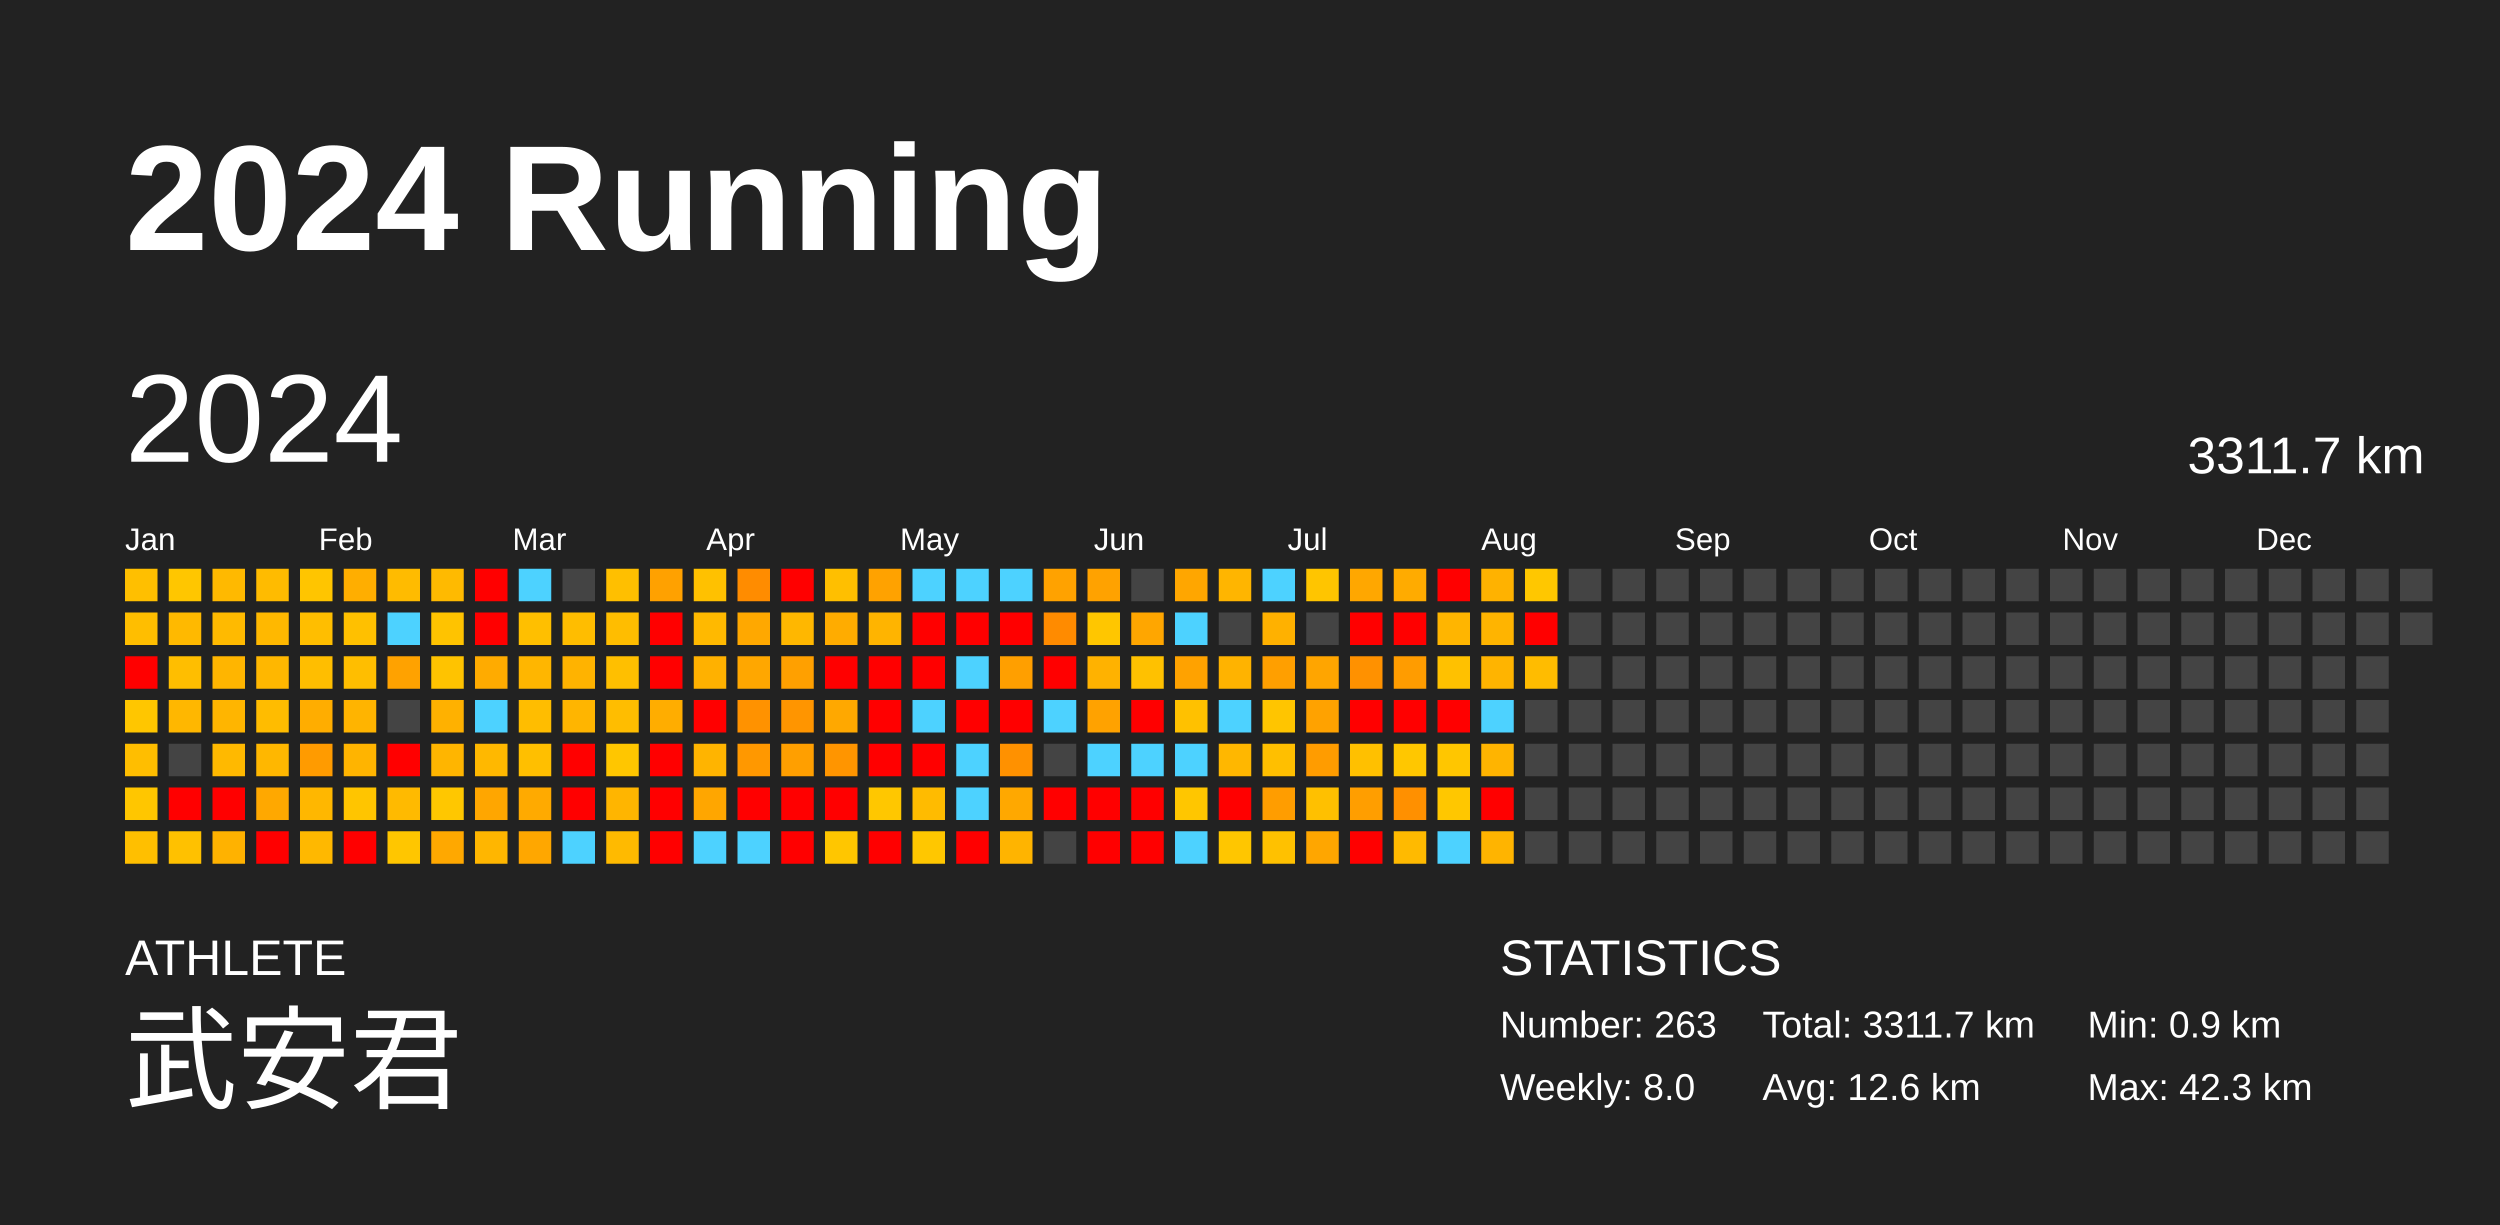
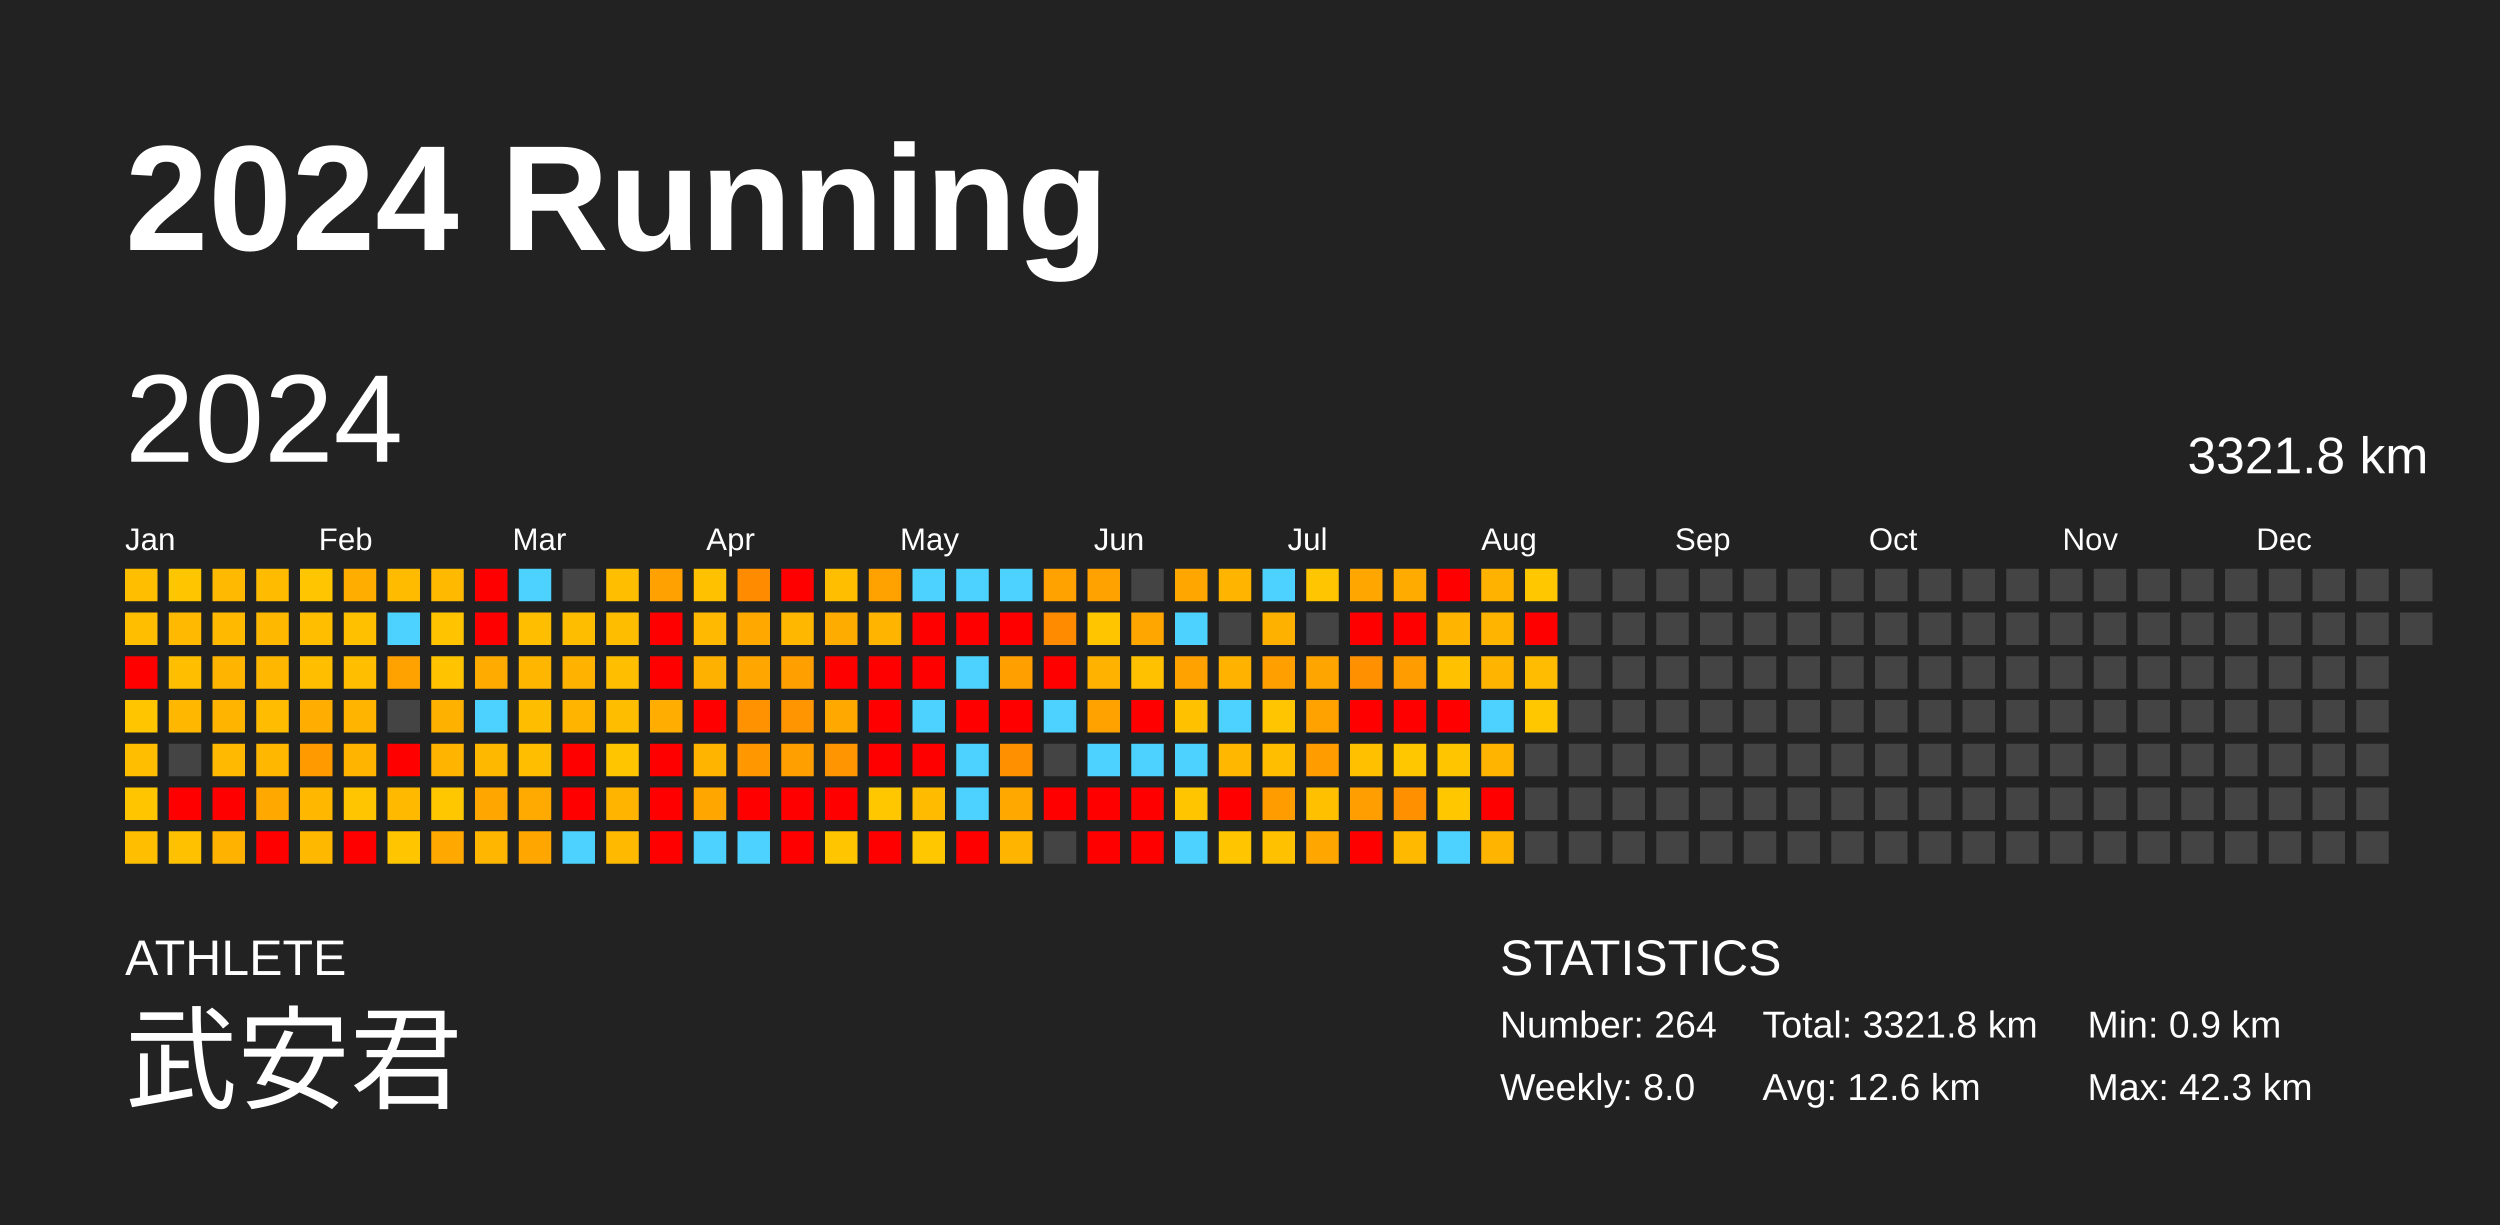
<svg xmlns="http://www.w3.org/2000/svg" baseProfile="full" height="98mm" version="1.1" viewBox="0,0,200,98" width="200mm">
  <defs />
  <rect fill="#222222" height="98" width="200" x="0" y="0" />
  <text fill="#FFFFFF" style="font-size:12px; font-family:Arial; font-weight:bold;" x="10" y="20">2024 Running</text>
  <text fill="#FFFFFF" style="font-size:4px; font-family:Arial" x="10" y="78">ATHLETE</text>
  <text fill="#FFFFFF" style="font-size:9px; font-family:Arial" x="10" y="88">武安君</text>
  <text fill="#FFFFFF" style="font-size:4px; font-family:Arial" x="120" y="78">STATISTICS</text>
-   <text fill="#FFFFFF" style="font-size:3px; font-family:Arial" x="120" y="83">Number: 263</text>
+   <text fill="#FFFFFF" style="font-size:3px; font-family:Arial" x="120" y="83">Number: 264</text>
  <text fill="#FFFFFF" style="font-size:3px; font-family:Arial" x="120" y="88">Weekly: 8.0</text>
-   <text fill="#FFFFFF" style="font-size:3px; font-family:Arial" x="141" y="83">Total: 3311.7 km</text>
+   <text fill="#FFFFFF" style="font-size:3px; font-family:Arial" x="141" y="83">Total: 3321.8 km</text>
  <text fill="#FFFFFF" style="font-size:3px; font-family:Arial" x="141" y="88">Avg: 12.6 km</text>
  <text fill="#FFFFFF" style="font-size:3px; font-family:Arial" x="167" y="83">Min: 0.9 km</text>
  <text fill="#FFFFFF" style="font-size:3px; font-family:Arial" x="167" y="88">Max: 42.3 km</text>
  <text dominant-baseline="hanging" fill="#FFFFFF" style="font-size:10.0px; font-family:Arial;" x="10" y="30">2024</text>
-   <text dominant-baseline="hanging" fill="#FFFFFF" style="font-size:4.125px; font-family:Arial;" x="175" y="35">3311.7 km</text>
+   <text dominant-baseline="hanging" fill="#FFFFFF" style="font-size:4.125px; font-family:Arial;" x="175" y="35">3321.8 km</text>
  <text fill="#FFFFFF" style="font-size:2.5px; font-family:Arial" x="10.0" y="44">Jan</text>
  <text fill="#FFFFFF" style="font-size:2.5px; font-family:Arial" x="25.5" y="44">Feb</text>
  <text fill="#FFFFFF" style="font-size:2.5px; font-family:Arial" x="41.0" y="44">Mar</text>
  <text fill="#FFFFFF" style="font-size:2.5px; font-family:Arial" x="56.5" y="44">Apr</text>
  <text fill="#FFFFFF" style="font-size:2.5px; font-family:Arial" x="72.0" y="44">May</text>
  <text fill="#FFFFFF" style="font-size:2.5px; font-family:Arial" x="87.5" y="44">Jun</text>
  <text fill="#FFFFFF" style="font-size:2.5px; font-family:Arial" x="103.0" y="44">Jul</text>
  <text fill="#FFFFFF" style="font-size:2.5px; font-family:Arial" x="118.5" y="44">Aug</text>
  <text fill="#FFFFFF" style="font-size:2.5px; font-family:Arial" x="134.0" y="44">Sep</text>
  <text fill="#FFFFFF" style="font-size:2.5px; font-family:Arial" x="149.5" y="44">Oct</text>
  <text fill="#FFFFFF" style="font-size:2.5px; font-family:Arial" x="165.0" y="44">Nov</text>
  <text fill="#FFFFFF" style="font-size:2.5px; font-family:Arial" x="180.5" y="44">Dec</text>
  <rect fill="#ffbf00" height="2.6" width="2.6" x="10.0" y="45.5" />
  <rect fill="#ffbe00" height="2.6" width="2.6" x="10.0" y="49.0" />
  <rect fill="red" height="2.6" width="2.6" x="10.0" y="52.5" />
  <rect fill="#ffc600" height="2.6" width="2.6" x="10.0" y="56.0" />
  <rect fill="#ffbe00" height="2.6" width="2.6" x="10.0" y="59.5" />
  <rect fill="#ffc600" height="2.6" width="2.6" x="10.0" y="63.0" />
  <rect fill="#ffbf00" height="2.6" width="2.6" x="10.0" y="66.5" />
  <rect fill="#ffc600" height="2.6" width="2.6" x="13.5" y="45.5" />
  <rect fill="#ffb900" height="2.6" width="2.6" x="13.5" y="49.0" />
  <rect fill="#ffbe00" height="2.6" width="2.6" x="13.5" y="52.5" />
  <rect fill="#ffb700" height="2.6" width="2.6" x="13.5" y="56.0" />
  <rect fill="#444444" height="2.6" width="2.6" x="13.5" y="59.5" />
  <rect fill="red" height="2.6" width="2.6" x="13.5" y="63.0" />
  <rect fill="#ffc100" height="2.6" width="2.6" x="13.5" y="66.5" />
  <rect fill="#ffb900" height="2.6" width="2.6" x="17.0" y="45.5" />
  <rect fill="#ffba00" height="2.6" width="2.6" x="17.0" y="49.0" />
  <rect fill="#ffb500" height="2.6" width="2.6" x="17.0" y="52.5" />
  <rect fill="#ffb500" height="2.6" width="2.6" x="17.0" y="56.0" />
  <rect fill="#ffb900" height="2.6" width="2.6" x="17.0" y="59.5" />
  <rect fill="red" height="2.6" width="2.6" x="17.0" y="63.0" />
  <rect fill="#ffb200" height="2.6" width="2.6" x="17.0" y="66.5" />
  <rect fill="#ffbb00" height="2.6" width="2.6" x="20.5" y="45.5" />
  <rect fill="#ffb800" height="2.6" width="2.6" x="20.5" y="49.0" />
  <rect fill="#ffb700" height="2.6" width="2.6" x="20.5" y="52.5" />
  <rect fill="#ffbc00" height="2.6" width="2.6" x="20.5" y="56.0" />
  <rect fill="#ffb700" height="2.6" width="2.6" x="20.5" y="59.5" />
  <rect fill="#ffa800" height="2.6" width="2.6" x="20.5" y="63.0" />
  <rect fill="red" height="2.6" width="2.6" x="20.5" y="66.5" />
  <rect fill="#ffc500" height="2.6" width="2.6" x="24.0" y="45.5" />
  <rect fill="#ffbe00" height="2.6" width="2.6" x="24.0" y="49.0" />
  <rect fill="#ffbe00" height="2.6" width="2.6" x="24.0" y="52.5" />
  <rect fill="#ffad00" height="2.6" width="2.6" x="24.0" y="56.0" />
  <rect fill="#ff9b00" height="2.6" width="2.6" x="24.0" y="59.5" />
  <rect fill="#ffb700" height="2.6" width="2.6" x="24.0" y="63.0" />
  <rect fill="#ffb800" height="2.6" width="2.6" x="24.0" y="66.5" />
  <rect fill="#ffae00" height="2.6" width="2.6" x="27.5" y="45.5" />
  <rect fill="#ffc000" height="2.6" width="2.6" x="27.5" y="49.0" />
  <rect fill="#ffbe00" height="2.6" width="2.6" x="27.5" y="52.5" />
  <rect fill="#ffb400" height="2.6" width="2.6" x="27.5" y="56.0" />
  <rect fill="#ffb400" height="2.6" width="2.6" x="27.5" y="59.5" />
  <rect fill="#ffc500" height="2.6" width="2.6" x="27.5" y="63.0" />
  <rect fill="red" height="2.6" width="2.6" x="27.5" y="66.5" />
  <rect fill="#ffbb00" height="2.6" width="2.6" x="31.0" y="45.5" />
  <rect fill="#4dd2ff" height="2.6" width="2.6" x="31.0" y="49.0" />
  <rect fill="#ffa200" height="2.6" width="2.6" x="31.0" y="52.5" />
  <rect fill="#444444" height="2.6" width="2.6" x="31.0" y="56.0" />
  <rect fill="red" height="2.6" width="2.6" x="31.0" y="59.5" />
  <rect fill="#ffba00" height="2.6" width="2.6" x="31.0" y="63.0" />
  <rect fill="#ffc600" height="2.6" width="2.6" x="31.0" y="66.5" />
  <rect fill="#ffba00" height="2.6" width="2.6" x="34.5" y="45.5" />
  <rect fill="#ffc300" height="2.6" width="2.6" x="34.5" y="49.0" />
  <rect fill="#ffc300" height="2.6" width="2.6" x="34.5" y="52.5" />
  <rect fill="#ffb100" height="2.6" width="2.6" x="34.5" y="56.0" />
  <rect fill="#ffb500" height="2.6" width="2.6" x="34.5" y="59.5" />
  <rect fill="#ffc700" height="2.6" width="2.6" x="34.5" y="63.0" />
  <rect fill="#ffa800" height="2.6" width="2.6" x="34.5" y="66.5" />
  <rect fill="red" height="2.6" width="2.6" x="38.0" y="45.5" />
  <rect fill="red" height="2.6" width="2.6" x="38.0" y="49.0" />
  <rect fill="#ffab00" height="2.6" width="2.6" x="38.0" y="52.5" />
  <rect fill="#4dd2ff" height="2.6" width="2.6" x="38.0" y="56.0" />
  <rect fill="#ffb800" height="2.6" width="2.6" x="38.0" y="59.5" />
  <rect fill="#ffa600" height="2.6" width="2.6" x="38.0" y="63.0" />
  <rect fill="#ffb600" height="2.6" width="2.6" x="38.0" y="66.5" />
  <rect fill="#4dd2ff" height="2.6" width="2.6" x="41.5" y="45.5" />
  <rect fill="#ffbf00" height="2.6" width="2.6" x="41.5" y="49.0" />
  <rect fill="#ffb600" height="2.6" width="2.6" x="41.5" y="52.5" />
  <rect fill="#ffbd00" height="2.6" width="2.6" x="41.5" y="56.0" />
  <rect fill="#ffbf00" height="2.6" width="2.6" x="41.5" y="59.5" />
  <rect fill="#ffaa00" height="2.6" width="2.6" x="41.5" y="63.0" />
  <rect fill="#ffa700" height="2.6" width="2.6" x="41.5" y="66.5" />
  <rect fill="#444444" height="2.6" width="2.6" x="45.0" y="45.5" />
  <rect fill="#ffbd00" height="2.6" width="2.6" x="45.0" y="49.0" />
  <rect fill="#ffb300" height="2.6" width="2.6" x="45.0" y="52.5" />
  <rect fill="#ffb500" height="2.6" width="2.6" x="45.0" y="56.0" />
  <rect fill="red" height="2.6" width="2.6" x="45.0" y="59.5" />
  <rect fill="red" height="2.6" width="2.6" x="45.0" y="63.0" />
  <rect fill="#4dd2ff" height="2.6" width="2.6" x="45.0" y="66.5" />
  <rect fill="#ffbf00" height="2.6" width="2.6" x="48.5" y="45.5" />
  <rect fill="#ffbd00" height="2.6" width="2.6" x="48.5" y="49.0" />
  <rect fill="#ffbf00" height="2.6" width="2.6" x="48.5" y="52.5" />
  <rect fill="#ffbd00" height="2.6" width="2.6" x="48.5" y="56.0" />
  <rect fill="#ffc600" height="2.6" width="2.6" x="48.5" y="59.5" />
  <rect fill="#ffb500" height="2.6" width="2.6" x="48.5" y="63.0" />
  <rect fill="#ffba00" height="2.6" width="2.6" x="48.5" y="66.5" />
  <rect fill="#ffa100" height="2.6" width="2.6" x="52.0" y="45.5" />
  <rect fill="red" height="2.6" width="2.6" x="52.0" y="49.0" />
  <rect fill="red" height="2.6" width="2.6" x="52.0" y="52.5" />
  <rect fill="#ffad00" height="2.6" width="2.6" x="52.0" y="56.0" />
  <rect fill="red" height="2.6" width="2.6" x="52.0" y="59.5" />
  <rect fill="red" height="2.6" width="2.6" x="52.0" y="63.0" />
  <rect fill="red" height="2.6" width="2.6" x="52.0" y="66.5" />
  <rect fill="#ffc100" height="2.6" width="2.6" x="55.5" y="45.5" />
  <rect fill="#ffb900" height="2.6" width="2.6" x="55.5" y="49.0" />
  <rect fill="#ffb100" height="2.6" width="2.6" x="55.5" y="52.5" />
  <rect fill="red" height="2.6" width="2.6" x="55.5" y="56.0" />
  <rect fill="#ffb400" height="2.6" width="2.6" x="55.5" y="59.5" />
  <rect fill="#ffa600" height="2.6" width="2.6" x="55.5" y="63.0" />
  <rect fill="#4dd2ff" height="2.6" width="2.6" x="55.5" y="66.5" />
  <rect fill="#ff8c00" height="2.6" width="2.6" x="59.0" y="45.5" />
  <rect fill="#ffa800" height="2.6" width="2.6" x="59.0" y="49.0" />
  <rect fill="#ffa700" height="2.6" width="2.6" x="59.0" y="52.5" />
  <rect fill="#ff9200" height="2.6" width="2.6" x="59.0" y="56.0" />
  <rect fill="#ff9800" height="2.6" width="2.6" x="59.0" y="59.5" />
  <rect fill="red" height="2.6" width="2.6" x="59.0" y="63.0" />
  <rect fill="#4dd2ff" height="2.6" width="2.6" x="59.0" y="66.5" />
  <rect fill="red" height="2.6" width="2.6" x="62.5" y="45.5" />
  <rect fill="#ffb700" height="2.6" width="2.6" x="62.5" y="49.0" />
  <rect fill="#ffa000" height="2.6" width="2.6" x="62.5" y="52.5" />
  <rect fill="#ff9500" height="2.6" width="2.6" x="62.5" y="56.0" />
  <rect fill="#ff9f00" height="2.6" width="2.6" x="62.5" y="59.5" />
  <rect fill="red" height="2.6" width="2.6" x="62.5" y="63.0" />
  <rect fill="red" height="2.6" width="2.6" x="62.5" y="66.5" />
  <rect fill="#ffbf00" height="2.6" width="2.6" x="66.0" y="45.5" />
  <rect fill="#ffac00" height="2.6" width="2.6" x="66.0" y="49.0" />
  <rect fill="red" height="2.6" width="2.6" x="66.0" y="52.5" />
  <rect fill="#ffa800" height="2.6" width="2.6" x="66.0" y="56.0" />
  <rect fill="#ff9500" height="2.6" width="2.6" x="66.0" y="59.5" />
  <rect fill="red" height="2.6" width="2.6" x="66.0" y="63.0" />
  <rect fill="#ffc600" height="2.6" width="2.6" x="66.0" y="66.5" />
  <rect fill="#ffa200" height="2.6" width="2.6" x="69.5" y="45.5" />
  <rect fill="#ffb400" height="2.6" width="2.6" x="69.5" y="49.0" />
  <rect fill="red" height="2.6" width="2.6" x="69.5" y="52.5" />
  <rect fill="red" height="2.6" width="2.6" x="69.5" y="56.0" />
  <rect fill="red" height="2.6" width="2.6" x="69.5" y="59.5" />
  <rect fill="#ffc700" height="2.6" width="2.6" x="69.5" y="63.0" />
  <rect fill="red" height="2.6" width="2.6" x="69.5" y="66.5" />
  <rect fill="#4dd2ff" height="2.6" width="2.6" x="73.0" y="45.5" />
  <rect fill="red" height="2.6" width="2.6" x="73.0" y="49.0" />
  <rect fill="red" height="2.6" width="2.6" x="73.0" y="52.5" />
  <rect fill="#4dd2ff" height="2.6" width="2.6" x="73.0" y="56.0" />
  <rect fill="red" height="2.6" width="2.6" x="73.0" y="59.5" />
  <rect fill="#ffbb00" height="2.6" width="2.6" x="73.0" y="63.0" />
  <rect fill="#ffc700" height="2.6" width="2.6" x="73.0" y="66.5" />
  <rect fill="#4dd2ff" height="2.6" width="2.6" x="76.5" y="45.5" />
  <rect fill="red" height="2.6" width="2.6" x="76.5" y="49.0" />
  <rect fill="#4dd2ff" height="2.6" width="2.6" x="76.5" y="52.5" />
  <rect fill="red" height="2.6" width="2.6" x="76.5" y="56.0" />
  <rect fill="#4dd2ff" height="2.6" width="2.6" x="76.5" y="59.5" />
  <rect fill="#4dd2ff" height="2.6" width="2.6" x="76.5" y="63.0" />
  <rect fill="red" height="2.6" width="2.6" x="76.5" y="66.5" />
  <rect fill="#4dd2ff" height="2.6" width="2.6" x="80.0" y="45.5" />
  <rect fill="red" height="2.6" width="2.6" x="80.0" y="49.0" />
  <rect fill="#ff9f00" height="2.6" width="2.6" x="80.0" y="52.5" />
  <rect fill="red" height="2.6" width="2.6" x="80.0" y="56.0" />
  <rect fill="#ff9100" height="2.6" width="2.6" x="80.0" y="59.5" />
  <rect fill="#ffa800" height="2.6" width="2.6" x="80.0" y="63.0" />
  <rect fill="#ffb400" height="2.6" width="2.6" x="80.0" y="66.5" />
  <rect fill="#ffa200" height="2.6" width="2.6" x="83.5" y="45.5" />
  <rect fill="#ff8b00" height="2.6" width="2.6" x="83.5" y="49.0" />
  <rect fill="red" height="2.6" width="2.6" x="83.5" y="52.5" />
  <rect fill="#4dd2ff" height="2.6" width="2.6" x="83.5" y="56.0" />
  <rect fill="#444444" height="2.6" width="2.6" x="83.5" y="59.5" />
  <rect fill="red" height="2.6" width="2.6" x="83.5" y="63.0" />
  <rect fill="#444444" height="2.6" width="2.6" x="83.5" y="66.5" />
  <rect fill="#ffa200" height="2.6" width="2.6" x="87.0" y="45.5" />
  <rect fill="#ffc600" height="2.6" width="2.6" x="87.0" y="49.0" />
  <rect fill="#ffb200" height="2.6" width="2.6" x="87.0" y="52.5" />
  <rect fill="#ffa200" height="2.6" width="2.6" x="87.0" y="56.0" />
  <rect fill="#4dd2ff" height="2.6" width="2.6" x="87.0" y="59.5" />
  <rect fill="red" height="2.6" width="2.6" x="87.0" y="63.0" />
  <rect fill="red" height="2.6" width="2.6" x="87.0" y="66.5" />
  <rect fill="#444444" height="2.6" width="2.6" x="90.5" y="45.5" />
  <rect fill="#ffa600" height="2.6" width="2.6" x="90.5" y="49.0" />
  <rect fill="#ffc100" height="2.6" width="2.6" x="90.5" y="52.5" />
  <rect fill="red" height="2.6" width="2.6" x="90.5" y="56.0" />
  <rect fill="#4dd2ff" height="2.6" width="2.6" x="90.5" y="59.5" />
  <rect fill="red" height="2.6" width="2.6" x="90.5" y="63.0" />
  <rect fill="red" height="2.6" width="2.6" x="90.5" y="66.5" />
  <rect fill="#ffa600" height="2.6" width="2.6" x="94.0" y="45.5" />
  <rect fill="#4dd2ff" height="2.6" width="2.6" x="94.0" y="49.0" />
  <rect fill="#ffa200" height="2.6" width="2.6" x="94.0" y="52.5" />
  <rect fill="#ffc100" height="2.6" width="2.6" x="94.0" y="56.0" />
  <rect fill="#4dd2ff" height="2.6" width="2.6" x="94.0" y="59.5" />
  <rect fill="#ffc600" height="2.6" width="2.6" x="94.0" y="63.0" />
  <rect fill="#4dd2ff" height="2.6" width="2.6" x="94.0" y="66.5" />
  <rect fill="#ffb500" height="2.6" width="2.6" x="97.5" y="45.5" />
  <rect fill="#444444" height="2.6" width="2.6" x="97.5" y="49.0" />
  <rect fill="#ffb300" height="2.6" width="2.6" x="97.5" y="52.5" />
  <rect fill="#4dd2ff" height="2.6" width="2.6" x="97.5" y="56.0" />
  <rect fill="#ffb700" height="2.6" width="2.6" x="97.5" y="59.5" />
  <rect fill="red" height="2.6" width="2.6" x="97.5" y="63.0" />
  <rect fill="#ffc600" height="2.6" width="2.6" x="97.5" y="66.5" />
  <rect fill="#4dd2ff" height="2.6" width="2.6" x="101.0" y="45.5" />
  <rect fill="#ffb100" height="2.6" width="2.6" x="101.0" y="49.0" />
  <rect fill="#ff9f00" height="2.6" width="2.6" x="101.0" y="52.5" />
  <rect fill="#ffc500" height="2.6" width="2.6" x="101.0" y="56.0" />
  <rect fill="#ffbf00" height="2.6" width="2.6" x="101.0" y="59.5" />
  <rect fill="#ff9d00" height="2.6" width="2.6" x="101.0" y="63.0" />
  <rect fill="#ffc100" height="2.6" width="2.6" x="101.0" y="66.5" />
  <rect fill="#ffc500" height="2.6" width="2.6" x="104.5" y="45.5" />
  <rect fill="#444444" height="2.6" width="2.6" x="104.5" y="49.0" />
  <rect fill="#ffa500" height="2.6" width="2.6" x="104.5" y="52.5" />
  <rect fill="#ffa200" height="2.6" width="2.6" x="104.5" y="56.0" />
  <rect fill="#ff9c00" height="2.6" width="2.6" x="104.5" y="59.5" />
  <rect fill="#ffc000" height="2.6" width="2.6" x="104.5" y="63.0" />
  <rect fill="#ffa600" height="2.6" width="2.6" x="104.5" y="66.5" />
  <rect fill="#ffa700" height="2.6" width="2.6" x="108.0" y="45.5" />
  <rect fill="red" height="2.6" width="2.6" x="108.0" y="49.0" />
  <rect fill="#ff9100" height="2.6" width="2.6" x="108.0" y="52.5" />
  <rect fill="red" height="2.6" width="2.6" x="108.0" y="56.0" />
  <rect fill="#ffc000" height="2.6" width="2.6" x="108.0" y="59.5" />
  <rect fill="#ff9e00" height="2.6" width="2.6" x="108.0" y="63.0" />
  <rect fill="red" height="2.6" width="2.6" x="108.0" y="66.5" />
  <rect fill="#ffab00" height="2.6" width="2.6" x="111.5" y="45.5" />
  <rect fill="red" height="2.6" width="2.6" x="111.5" y="49.0" />
  <rect fill="#ff9c00" height="2.6" width="2.6" x="111.5" y="52.5" />
  <rect fill="red" height="2.6" width="2.6" x="111.5" y="56.0" />
  <rect fill="#ffc700" height="2.6" width="2.6" x="111.5" y="59.5" />
  <rect fill="#ff9000" height="2.6" width="2.6" x="111.5" y="63.0" />
  <rect fill="#ffba00" height="2.6" width="2.6" x="111.5" y="66.5" />
  <rect fill="red" height="2.6" width="2.6" x="115.0" y="45.5" />
  <rect fill="#ffb500" height="2.6" width="2.6" x="115.0" y="49.0" />
  <rect fill="#ffc100" height="2.6" width="2.6" x="115.0" y="52.5" />
  <rect fill="red" height="2.6" width="2.6" x="115.0" y="56.0" />
  <rect fill="#ffc600" height="2.6" width="2.6" x="115.0" y="59.5" />
  <rect fill="#ffc700" height="2.6" width="2.6" x="115.0" y="63.0" />
  <rect fill="#4dd2ff" height="2.6" width="2.6" x="115.0" y="66.5" />
  <rect fill="#ffb200" height="2.6" width="2.6" x="118.5" y="45.5" />
  <rect fill="#ffb400" height="2.6" width="2.6" x="118.5" y="49.0" />
  <rect fill="#ffb400" height="2.6" width="2.6" x="118.5" y="52.5" />
  <rect fill="#4dd2ff" height="2.6" width="2.6" x="118.5" y="56.0" />
  <rect fill="#ffb400" height="2.6" width="2.6" x="118.5" y="59.5" />
  <rect fill="red" height="2.6" width="2.6" x="118.5" y="63.0" />
  <rect fill="#ffb400" height="2.6" width="2.6" x="118.5" y="66.5" />
  <rect fill="#ffc700" height="2.6" width="2.6" x="122.0" y="45.5" />
  <rect fill="red" height="2.6" width="2.6" x="122.0" y="49.0" />
  <rect fill="#ffbc00" height="2.6" width="2.6" x="122.0" y="52.5" />
-   <rect fill="#444444" height="2.6" width="2.6" x="122.0" y="56.0" />
+   <rect fill="#ffc700" height="2.6" width="2.6" x="122.0" y="56.0" />
  <rect fill="#444444" height="2.6" width="2.6" x="122.0" y="59.5" />
  <rect fill="#444444" height="2.6" width="2.6" x="122.0" y="63.0" />
  <rect fill="#444444" height="2.6" width="2.6" x="122.0" y="66.5" />
  <rect fill="#444444" height="2.6" width="2.6" x="125.5" y="45.5" />
  <rect fill="#444444" height="2.6" width="2.6" x="125.5" y="49.0" />
  <rect fill="#444444" height="2.6" width="2.6" x="125.5" y="52.5" />
  <rect fill="#444444" height="2.6" width="2.6" x="125.5" y="56.0" />
  <rect fill="#444444" height="2.6" width="2.6" x="125.5" y="59.5" />
  <rect fill="#444444" height="2.6" width="2.6" x="125.5" y="63.0" />
  <rect fill="#444444" height="2.6" width="2.6" x="125.5" y="66.5" />
  <rect fill="#444444" height="2.6" width="2.6" x="129.0" y="45.5" />
  <rect fill="#444444" height="2.6" width="2.6" x="129.0" y="49.0" />
  <rect fill="#444444" height="2.6" width="2.6" x="129.0" y="52.5" />
  <rect fill="#444444" height="2.6" width="2.6" x="129.0" y="56.0" />
  <rect fill="#444444" height="2.6" width="2.6" x="129.0" y="59.5" />
  <rect fill="#444444" height="2.6" width="2.6" x="129.0" y="63.0" />
  <rect fill="#444444" height="2.6" width="2.6" x="129.0" y="66.5" />
  <rect fill="#444444" height="2.6" width="2.6" x="132.5" y="45.5" />
  <rect fill="#444444" height="2.6" width="2.6" x="132.5" y="49.0" />
  <rect fill="#444444" height="2.6" width="2.6" x="132.5" y="52.5" />
  <rect fill="#444444" height="2.6" width="2.6" x="132.5" y="56.0" />
  <rect fill="#444444" height="2.6" width="2.6" x="132.5" y="59.5" />
  <rect fill="#444444" height="2.6" width="2.6" x="132.5" y="63.0" />
  <rect fill="#444444" height="2.6" width="2.6" x="132.5" y="66.5" />
  <rect fill="#444444" height="2.6" width="2.6" x="136.0" y="45.5" />
  <rect fill="#444444" height="2.6" width="2.6" x="136.0" y="49.0" />
  <rect fill="#444444" height="2.6" width="2.6" x="136.0" y="52.5" />
  <rect fill="#444444" height="2.6" width="2.6" x="136.0" y="56.0" />
  <rect fill="#444444" height="2.6" width="2.6" x="136.0" y="59.5" />
  <rect fill="#444444" height="2.6" width="2.6" x="136.0" y="63.0" />
  <rect fill="#444444" height="2.6" width="2.6" x="136.0" y="66.5" />
  <rect fill="#444444" height="2.6" width="2.6" x="139.5" y="45.5" />
  <rect fill="#444444" height="2.6" width="2.6" x="139.5" y="49.0" />
  <rect fill="#444444" height="2.6" width="2.6" x="139.5" y="52.5" />
  <rect fill="#444444" height="2.6" width="2.6" x="139.5" y="56.0" />
  <rect fill="#444444" height="2.6" width="2.6" x="139.5" y="59.5" />
  <rect fill="#444444" height="2.6" width="2.6" x="139.5" y="63.0" />
  <rect fill="#444444" height="2.6" width="2.6" x="139.5" y="66.5" />
  <rect fill="#444444" height="2.6" width="2.6" x="143.0" y="45.5" />
  <rect fill="#444444" height="2.6" width="2.6" x="143.0" y="49.0" />
  <rect fill="#444444" height="2.6" width="2.6" x="143.0" y="52.5" />
  <rect fill="#444444" height="2.6" width="2.6" x="143.0" y="56.0" />
  <rect fill="#444444" height="2.6" width="2.6" x="143.0" y="59.5" />
  <rect fill="#444444" height="2.6" width="2.6" x="143.0" y="63.0" />
  <rect fill="#444444" height="2.6" width="2.6" x="143.0" y="66.5" />
  <rect fill="#444444" height="2.6" width="2.6" x="146.5" y="45.5" />
  <rect fill="#444444" height="2.6" width="2.6" x="146.5" y="49.0" />
  <rect fill="#444444" height="2.6" width="2.6" x="146.5" y="52.5" />
  <rect fill="#444444" height="2.6" width="2.6" x="146.5" y="56.0" />
  <rect fill="#444444" height="2.6" width="2.6" x="146.5" y="59.5" />
  <rect fill="#444444" height="2.6" width="2.6" x="146.5" y="63.0" />
  <rect fill="#444444" height="2.6" width="2.6" x="146.5" y="66.5" />
  <rect fill="#444444" height="2.6" width="2.6" x="150.0" y="45.5" />
  <rect fill="#444444" height="2.6" width="2.6" x="150.0" y="49.0" />
  <rect fill="#444444" height="2.6" width="2.6" x="150.0" y="52.5" />
  <rect fill="#444444" height="2.6" width="2.6" x="150.0" y="56.0" />
  <rect fill="#444444" height="2.6" width="2.6" x="150.0" y="59.5" />
  <rect fill="#444444" height="2.6" width="2.6" x="150.0" y="63.0" />
  <rect fill="#444444" height="2.6" width="2.6" x="150.0" y="66.5" />
  <rect fill="#444444" height="2.6" width="2.6" x="153.5" y="45.5" />
  <rect fill="#444444" height="2.6" width="2.6" x="153.5" y="49.0" />
  <rect fill="#444444" height="2.6" width="2.6" x="153.5" y="52.5" />
  <rect fill="#444444" height="2.6" width="2.6" x="153.5" y="56.0" />
  <rect fill="#444444" height="2.6" width="2.6" x="153.5" y="59.5" />
  <rect fill="#444444" height="2.6" width="2.6" x="153.5" y="63.0" />
  <rect fill="#444444" height="2.6" width="2.6" x="153.5" y="66.5" />
  <rect fill="#444444" height="2.6" width="2.6" x="157.0" y="45.5" />
  <rect fill="#444444" height="2.6" width="2.6" x="157.0" y="49.0" />
  <rect fill="#444444" height="2.6" width="2.6" x="157.0" y="52.5" />
  <rect fill="#444444" height="2.6" width="2.6" x="157.0" y="56.0" />
  <rect fill="#444444" height="2.6" width="2.6" x="157.0" y="59.5" />
  <rect fill="#444444" height="2.6" width="2.6" x="157.0" y="63.0" />
  <rect fill="#444444" height="2.6" width="2.6" x="157.0" y="66.5" />
  <rect fill="#444444" height="2.6" width="2.6" x="160.5" y="45.5" />
  <rect fill="#444444" height="2.6" width="2.6" x="160.5" y="49.0" />
  <rect fill="#444444" height="2.6" width="2.6" x="160.5" y="52.5" />
  <rect fill="#444444" height="2.6" width="2.6" x="160.5" y="56.0" />
  <rect fill="#444444" height="2.6" width="2.6" x="160.5" y="59.5" />
  <rect fill="#444444" height="2.6" width="2.6" x="160.5" y="63.0" />
  <rect fill="#444444" height="2.6" width="2.6" x="160.5" y="66.5" />
  <rect fill="#444444" height="2.6" width="2.6" x="164.0" y="45.5" />
  <rect fill="#444444" height="2.6" width="2.6" x="164.0" y="49.0" />
  <rect fill="#444444" height="2.6" width="2.6" x="164.0" y="52.5" />
  <rect fill="#444444" height="2.6" width="2.6" x="164.0" y="56.0" />
  <rect fill="#444444" height="2.6" width="2.6" x="164.0" y="59.5" />
  <rect fill="#444444" height="2.6" width="2.6" x="164.0" y="63.0" />
  <rect fill="#444444" height="2.6" width="2.6" x="164.0" y="66.5" />
  <rect fill="#444444" height="2.6" width="2.6" x="167.5" y="45.5" />
  <rect fill="#444444" height="2.6" width="2.6" x="167.5" y="49.0" />
  <rect fill="#444444" height="2.6" width="2.6" x="167.5" y="52.5" />
  <rect fill="#444444" height="2.6" width="2.6" x="167.5" y="56.0" />
  <rect fill="#444444" height="2.6" width="2.6" x="167.5" y="59.5" />
  <rect fill="#444444" height="2.6" width="2.6" x="167.5" y="63.0" />
  <rect fill="#444444" height="2.6" width="2.6" x="167.5" y="66.5" />
  <rect fill="#444444" height="2.6" width="2.6" x="171.0" y="45.5" />
  <rect fill="#444444" height="2.6" width="2.6" x="171.0" y="49.0" />
  <rect fill="#444444" height="2.6" width="2.6" x="171.0" y="52.5" />
  <rect fill="#444444" height="2.6" width="2.6" x="171.0" y="56.0" />
  <rect fill="#444444" height="2.6" width="2.6" x="171.0" y="59.5" />
  <rect fill="#444444" height="2.6" width="2.6" x="171.0" y="63.0" />
  <rect fill="#444444" height="2.6" width="2.6" x="171.0" y="66.5" />
  <rect fill="#444444" height="2.6" width="2.6" x="174.5" y="45.5" />
  <rect fill="#444444" height="2.6" width="2.6" x="174.5" y="49.0" />
  <rect fill="#444444" height="2.6" width="2.6" x="174.5" y="52.5" />
  <rect fill="#444444" height="2.6" width="2.6" x="174.5" y="56.0" />
  <rect fill="#444444" height="2.6" width="2.6" x="174.5" y="59.5" />
  <rect fill="#444444" height="2.6" width="2.6" x="174.5" y="63.0" />
  <rect fill="#444444" height="2.6" width="2.6" x="174.5" y="66.5" />
  <rect fill="#444444" height="2.6" width="2.6" x="178.0" y="45.5" />
  <rect fill="#444444" height="2.6" width="2.6" x="178.0" y="49.0" />
  <rect fill="#444444" height="2.6" width="2.6" x="178.0" y="52.5" />
  <rect fill="#444444" height="2.6" width="2.6" x="178.0" y="56.0" />
  <rect fill="#444444" height="2.6" width="2.6" x="178.0" y="59.5" />
  <rect fill="#444444" height="2.6" width="2.6" x="178.0" y="63.0" />
  <rect fill="#444444" height="2.6" width="2.6" x="178.0" y="66.5" />
  <rect fill="#444444" height="2.6" width="2.6" x="181.5" y="45.5" />
  <rect fill="#444444" height="2.6" width="2.6" x="181.5" y="49.0" />
  <rect fill="#444444" height="2.6" width="2.6" x="181.5" y="52.5" />
  <rect fill="#444444" height="2.6" width="2.6" x="181.5" y="56.0" />
  <rect fill="#444444" height="2.6" width="2.6" x="181.5" y="59.5" />
  <rect fill="#444444" height="2.6" width="2.6" x="181.5" y="63.0" />
  <rect fill="#444444" height="2.6" width="2.6" x="181.5" y="66.5" />
  <rect fill="#444444" height="2.6" width="2.6" x="185.0" y="45.5" />
  <rect fill="#444444" height="2.6" width="2.6" x="185.0" y="49.0" />
  <rect fill="#444444" height="2.6" width="2.6" x="185.0" y="52.5" />
  <rect fill="#444444" height="2.6" width="2.6" x="185.0" y="56.0" />
  <rect fill="#444444" height="2.6" width="2.6" x="185.0" y="59.5" />
  <rect fill="#444444" height="2.6" width="2.6" x="185.0" y="63.0" />
  <rect fill="#444444" height="2.6" width="2.6" x="185.0" y="66.5" />
  <rect fill="#444444" height="2.6" width="2.6" x="188.5" y="45.5" />
  <rect fill="#444444" height="2.6" width="2.6" x="188.5" y="49.0" />
  <rect fill="#444444" height="2.6" width="2.6" x="188.5" y="52.5" />
  <rect fill="#444444" height="2.6" width="2.6" x="188.5" y="56.0" />
  <rect fill="#444444" height="2.6" width="2.6" x="188.5" y="59.5" />
  <rect fill="#444444" height="2.6" width="2.6" x="188.5" y="63.0" />
  <rect fill="#444444" height="2.6" width="2.6" x="188.5" y="66.5" />
  <rect fill="#444444" height="2.6" width="2.6" x="192.0" y="45.5" />
  <rect fill="#444444" height="2.6" width="2.6" x="192.0" y="49.0" />
</svg>
